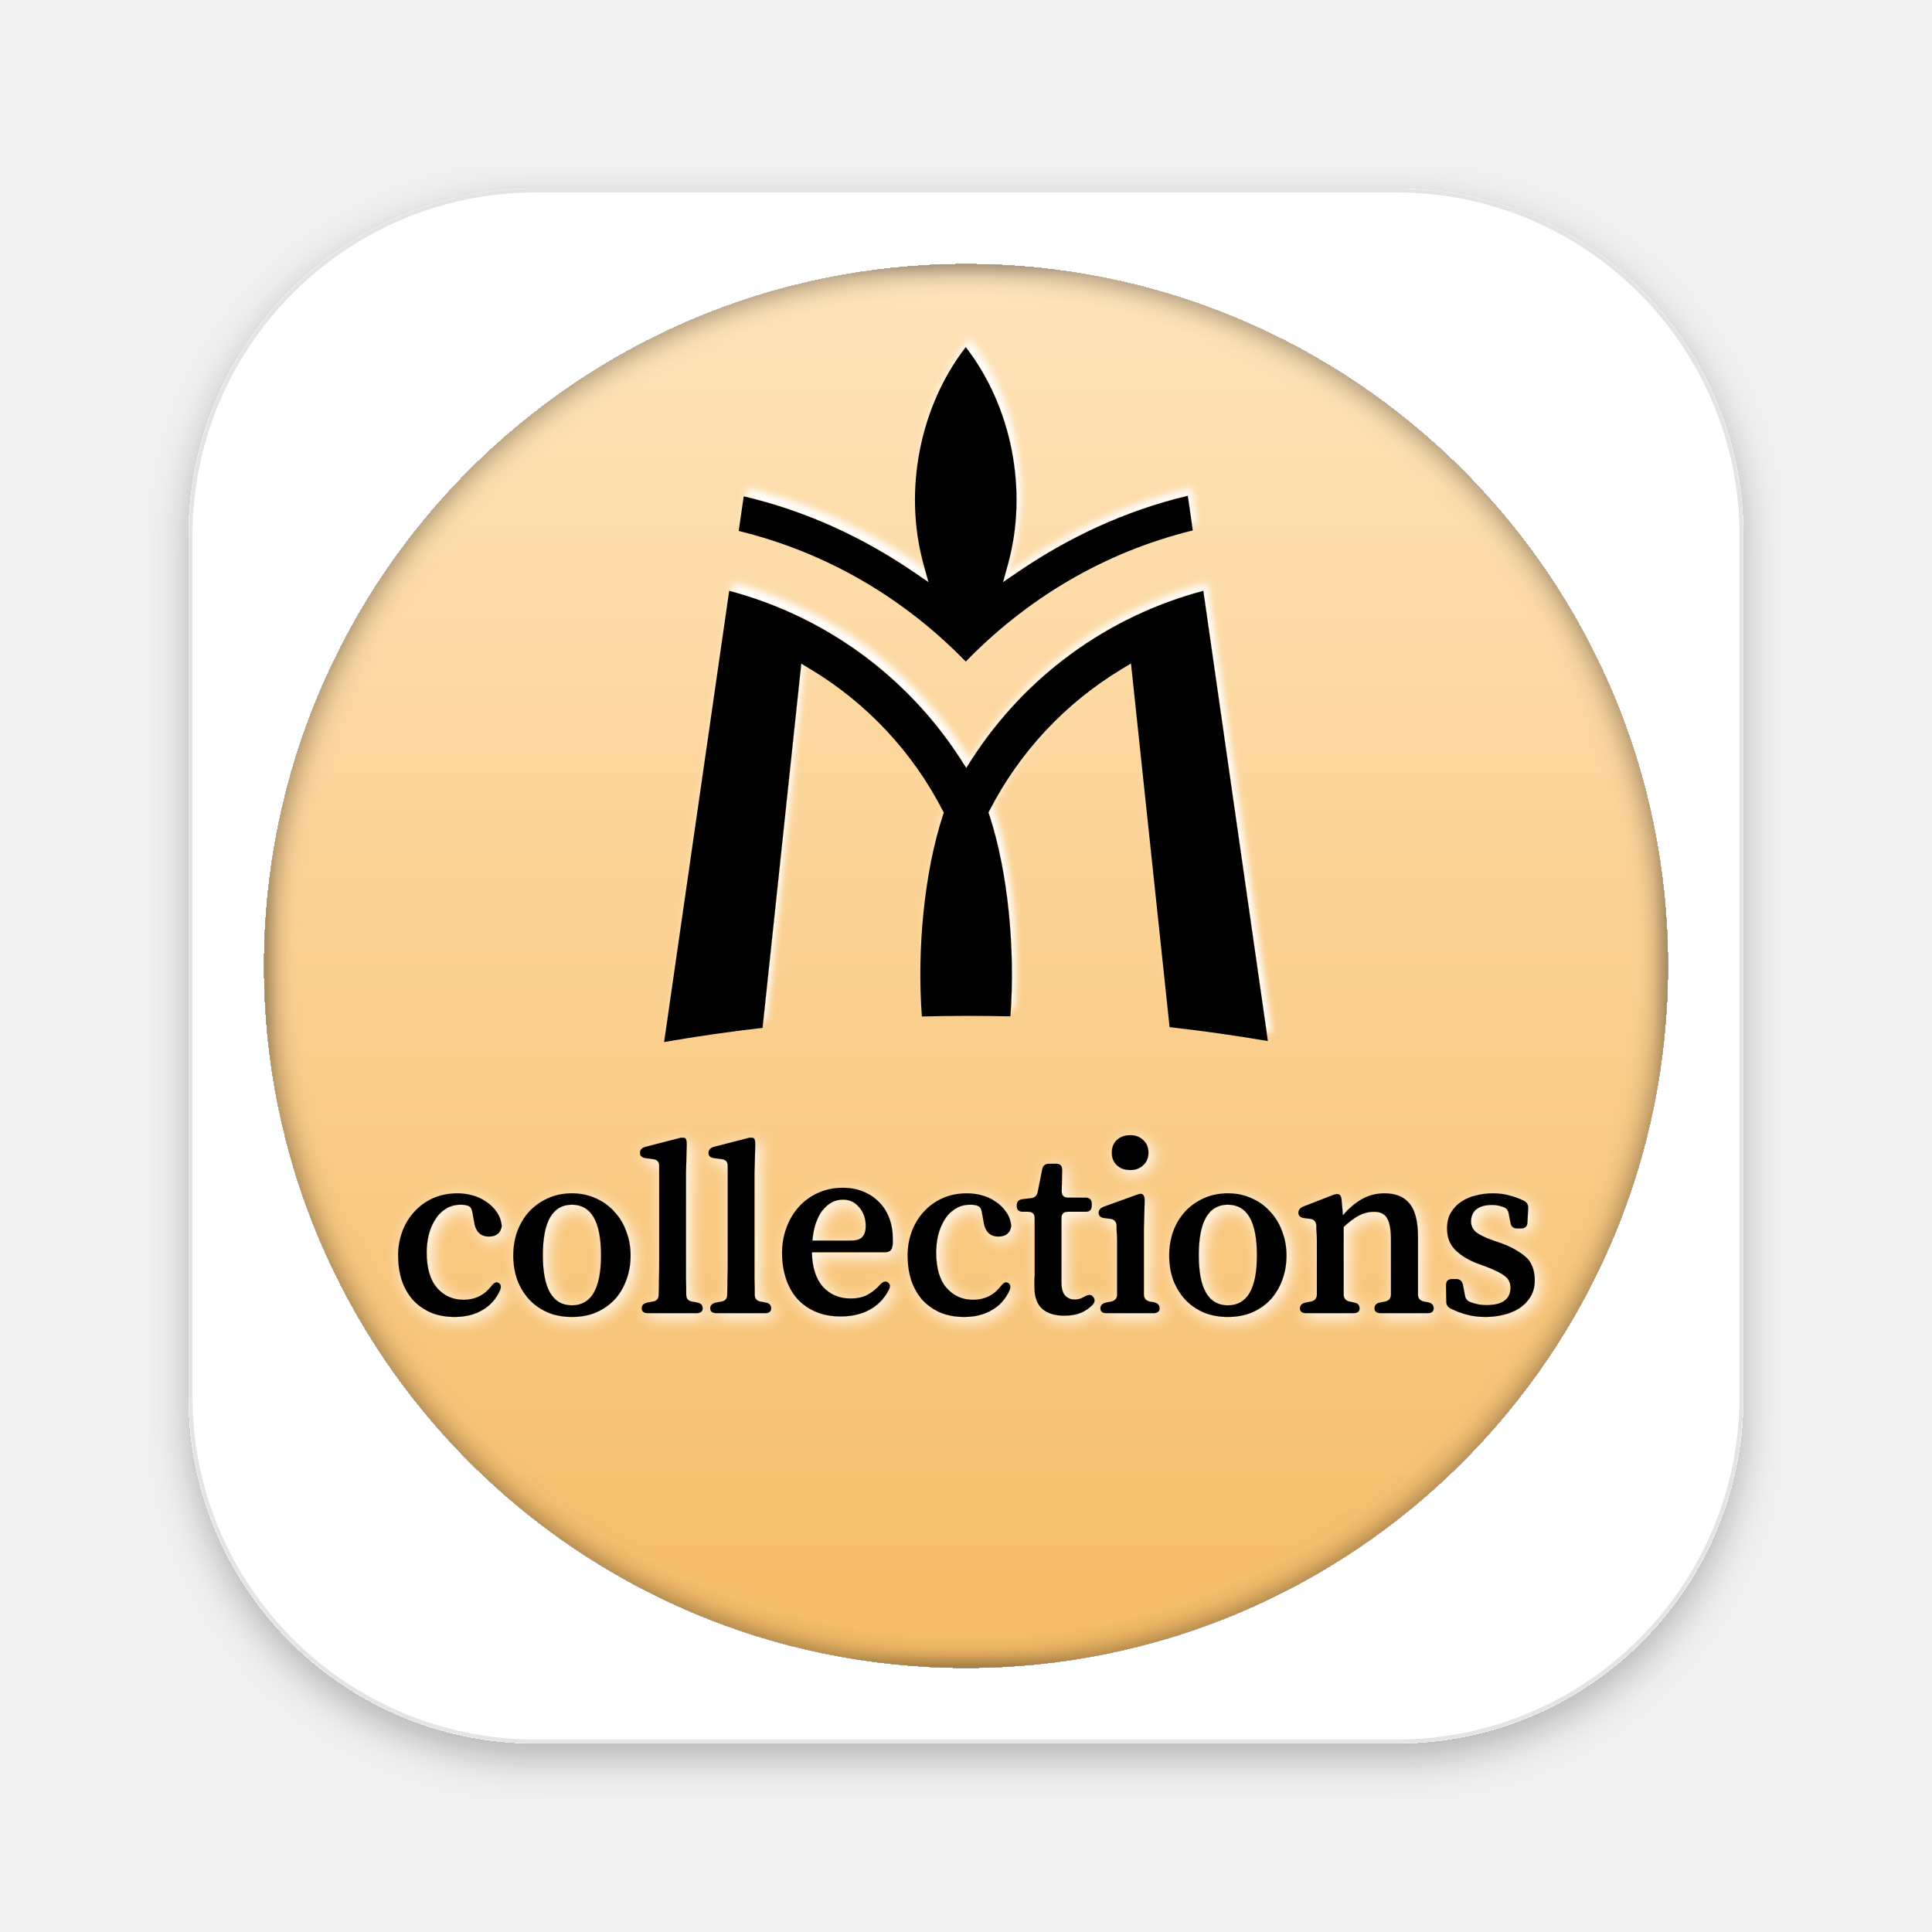
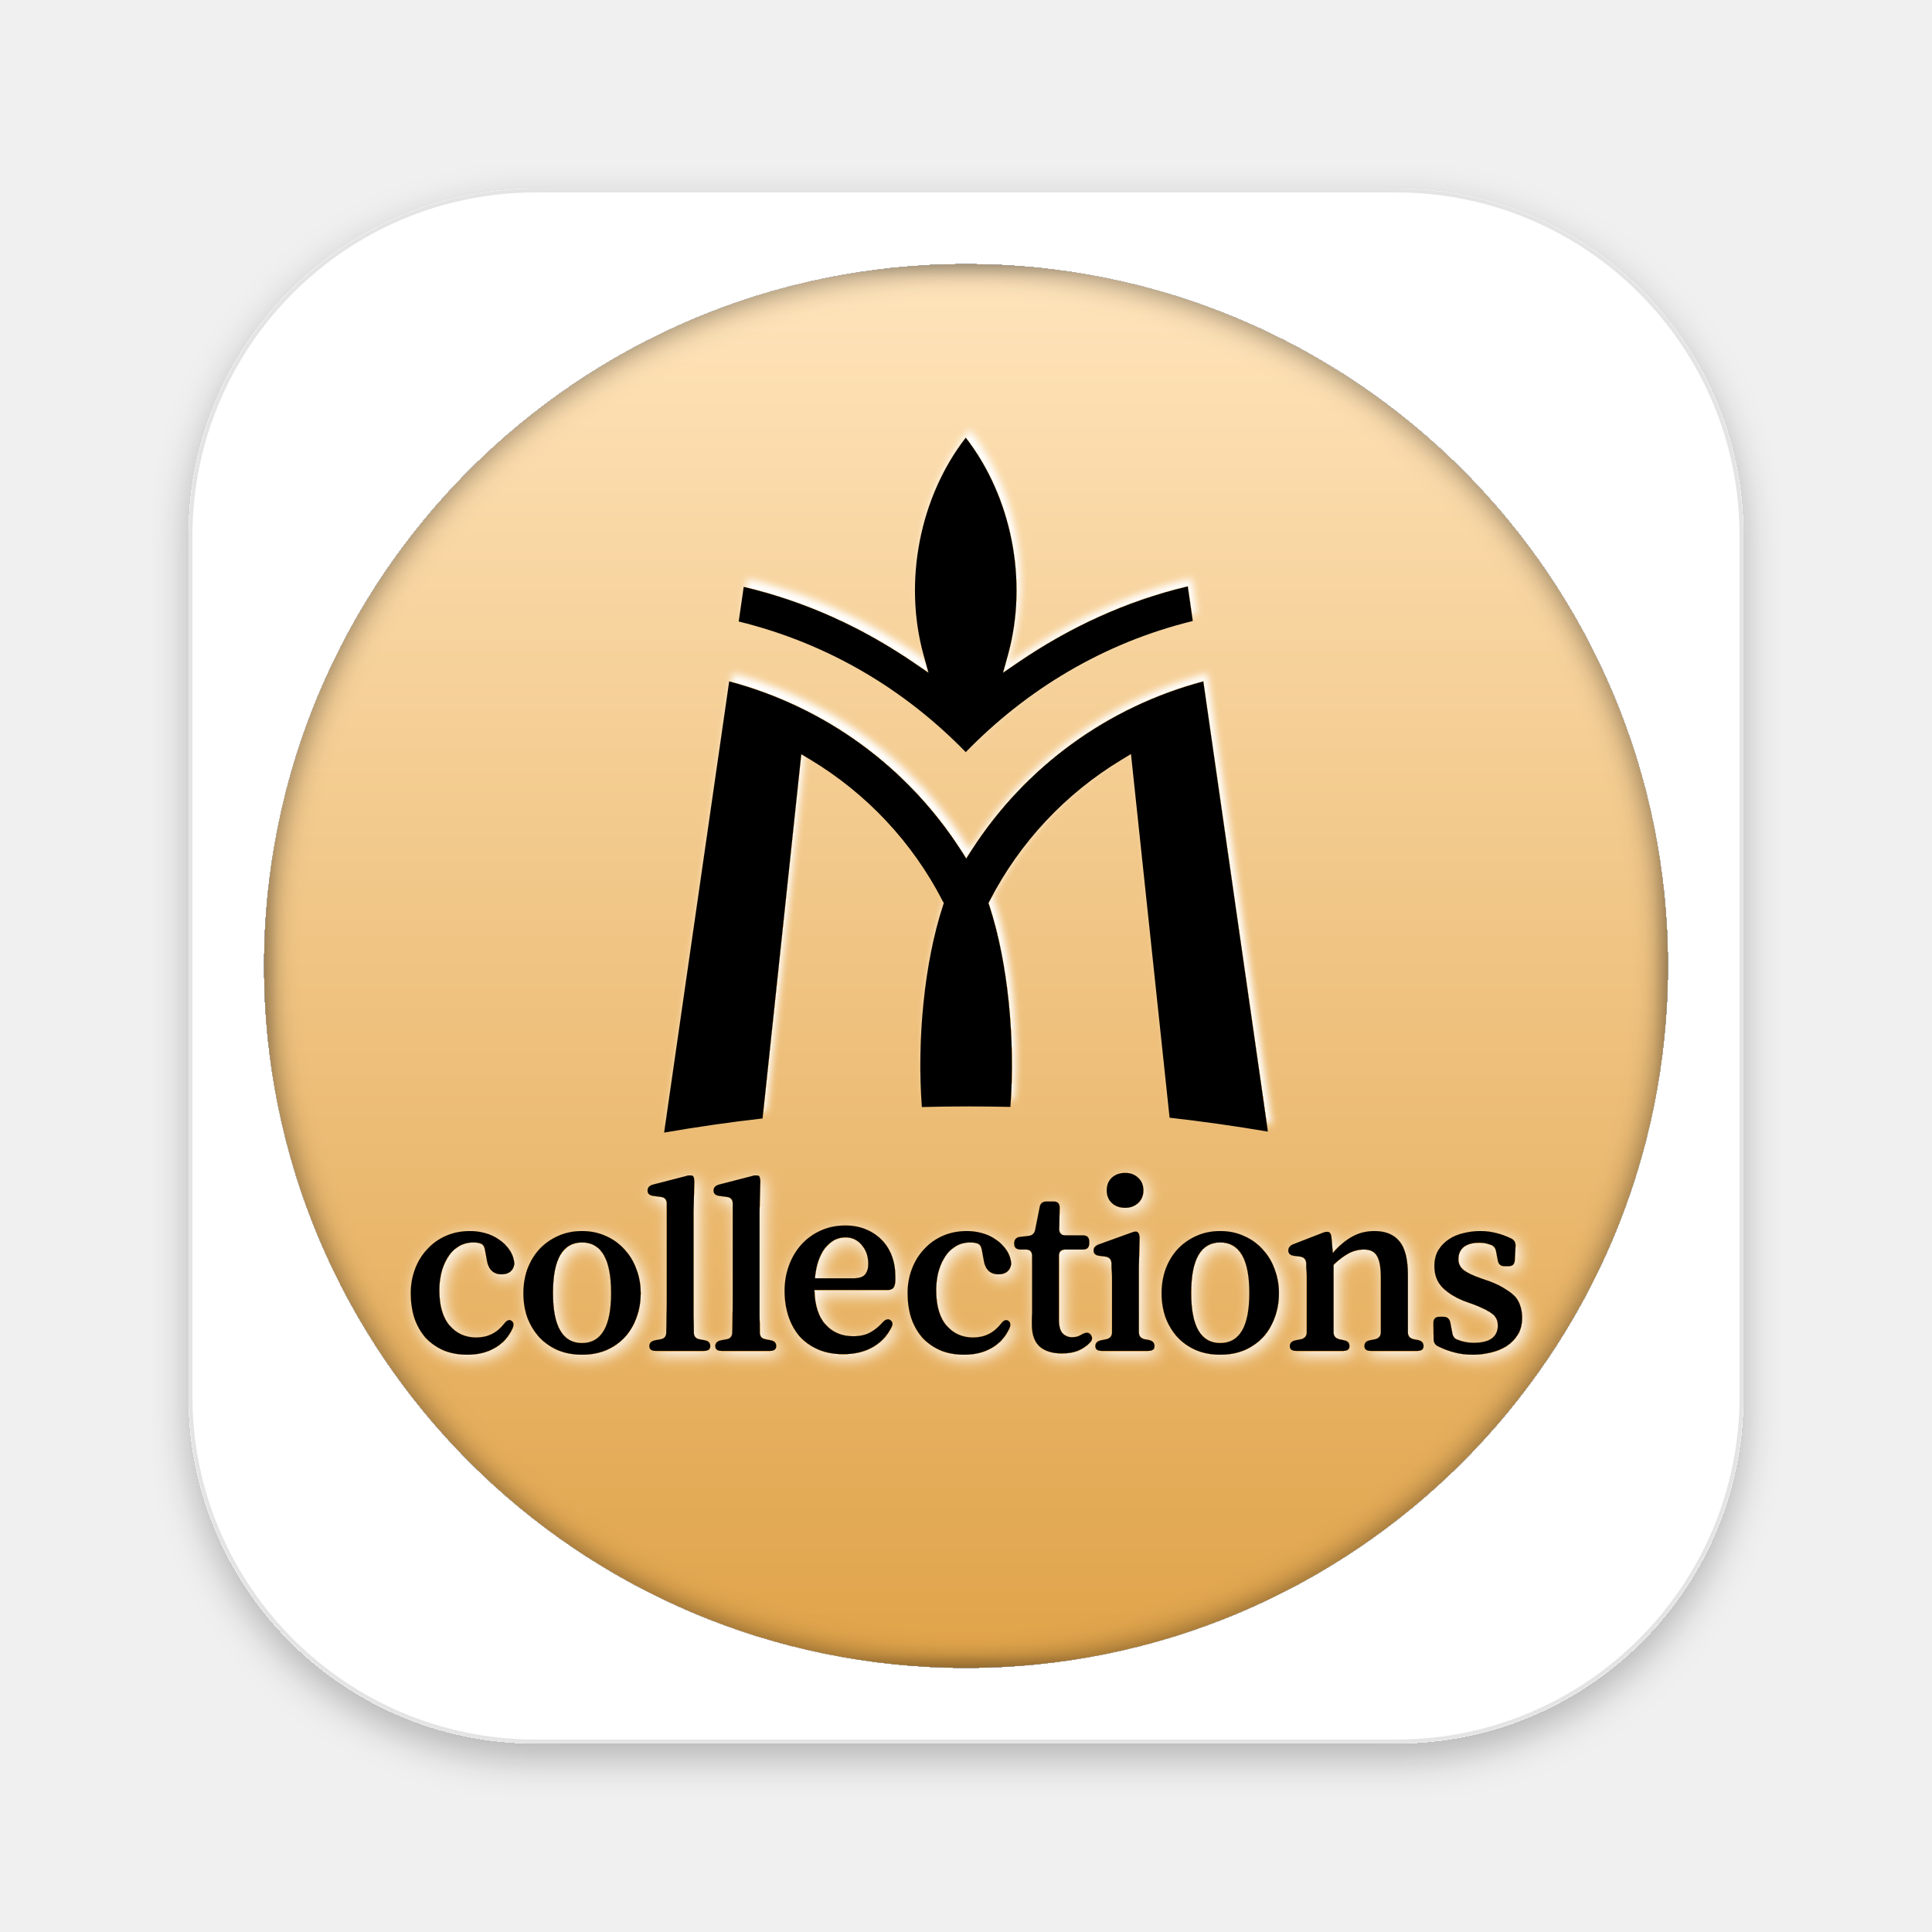
<svg xmlns="http://www.w3.org/2000/svg" width="512" height="512" viewBox="0 0 512 512" fill="none">
  <g filter="url(#filter0_d_28524_6)">
    <rect x="50" y="50" width="412" height="412" rx="92" fill="white" />
    <rect x="50.5" y="50.5" width="411" height="411" rx="91.5" stroke="#E4E4E4" />
  </g>
  <g filter="url(#filter1_i_28524_6)">
    <circle cx="256" cy="256" r="186" fill="url(#paint0_linear_28524_6)" />
  </g>
  <g filter="url(#filter2_d_28524_6)">
-     <path d="M130.224 340.831C130.715 340.161 131.184 339.826 131.631 339.826C131.765 339.826 131.921 339.871 132.1 339.96C132.77 340.362 132.904 341.032 132.502 341.97C131.475 344.248 129.911 345.99 127.812 347.196C125.757 348.402 123.323 349.005 120.509 349.005C118.097 349.005 115.953 348.603 114.077 347.799C112.201 346.95 110.615 345.811 109.32 344.382C108.069 342.908 107.109 341.188 106.439 339.223C105.814 337.213 105.501 335.047 105.501 332.724C105.501 330.446 105.881 328.302 106.64 326.292C107.399 324.282 108.471 322.54 109.856 321.066C111.241 319.547 112.893 318.364 114.814 317.515C116.735 316.666 118.879 316.242 121.246 316.242C122.586 316.242 123.904 316.421 125.199 316.778C126.539 317.135 127.745 317.694 128.817 318.453C129.934 319.168 130.872 320.083 131.631 321.2C132.39 322.272 132.837 323.523 132.971 324.952C132.658 326.783 131.519 327.699 129.554 327.699C127.276 327.699 125.958 326.314 125.601 323.545L125.132 320.999C124.953 320.195 124.574 319.704 123.993 319.525C123.457 319.346 122.854 319.257 122.184 319.257C120.531 319.257 119.124 319.659 117.963 320.463C116.802 321.222 115.864 322.227 115.149 323.478C114.434 324.684 113.898 326.046 113.541 327.565C113.228 329.039 113.072 330.468 113.072 331.853C113.072 336.052 113.988 339.201 115.819 341.3C117.65 343.399 119.995 344.449 122.854 344.449C125.891 344.449 128.348 343.243 130.224 340.831ZM151.565 316.242C153.887 316.242 156.009 316.689 157.93 317.582C159.85 318.431 161.481 319.614 162.821 321.133C164.205 322.607 165.255 324.349 165.97 326.359C166.729 328.324 167.109 330.446 167.109 332.724C167.109 335.047 166.729 337.213 165.97 339.223C165.255 341.188 164.228 342.908 162.888 344.382C161.548 345.811 159.917 346.95 157.997 347.799C156.076 348.603 153.932 349.005 151.565 349.005C149.197 349.005 147.053 348.603 145.133 347.799C143.212 346.95 141.582 345.811 140.242 344.382C138.902 342.908 137.852 341.188 137.093 339.223C136.378 337.213 136.021 335.047 136.021 332.724C136.021 330.446 136.378 328.302 137.093 326.292C137.852 324.282 138.902 322.54 140.242 321.066C141.626 319.592 143.257 318.431 145.133 317.582C147.053 316.689 149.197 316.242 151.565 316.242ZM151.565 319.257C146.428 319.257 143.86 323.724 143.86 332.657C143.86 341.501 146.428 345.923 151.565 345.923C156.701 345.923 159.27 341.501 159.27 332.657C159.27 323.724 156.701 319.257 151.565 319.257ZM181.857 343.109C181.857 344.136 182.349 344.739 183.331 344.918L184.738 345.186C185.721 345.365 186.212 345.878 186.212 346.727C186.212 347.576 185.654 348 184.537 348H171.74C170.624 348 170.065 347.576 170.065 346.727C170.065 345.923 170.579 345.409 171.606 345.186L173.08 344.918C174.063 344.739 174.554 344.136 174.554 343.109C174.599 341.68 174.621 340.25 174.621 338.821C174.666 337.392 174.688 335.962 174.688 334.533V308.939C174.688 307.912 174.175 307.331 173.147 307.197L171.137 306.929C170.11 306.795 169.596 306.326 169.596 305.522C169.596 304.718 170.088 304.182 171.07 303.914L179.914 301.636C180.138 301.547 180.316 301.502 180.45 301.502C180.629 301.502 180.808 301.502 180.986 301.502C181.299 301.502 181.5 301.547 181.589 301.636C181.857 301.815 181.991 302.351 181.991 303.244L181.79 311.016V334.533C181.79 335.962 181.79 337.392 181.79 338.821C181.835 340.25 181.857 341.68 181.857 343.109ZM200.015 343.109C200.015 344.136 200.507 344.739 201.489 344.918L202.896 345.186C203.879 345.365 204.37 345.878 204.37 346.727C204.37 347.576 203.812 348 202.695 348H189.898C188.782 348 188.223 347.576 188.223 346.727C188.223 345.923 188.737 345.409 189.764 345.186L191.238 344.918C192.221 344.739 192.712 344.136 192.712 343.109C192.757 341.68 192.779 340.25 192.779 338.821C192.824 337.392 192.846 335.962 192.846 334.533V308.939C192.846 307.912 192.333 307.331 191.305 307.197L189.295 306.929C188.268 306.795 187.754 306.326 187.754 305.522C187.754 304.718 188.246 304.182 189.228 303.914L198.072 301.636C198.296 301.547 198.474 301.502 198.608 301.502C198.787 301.502 198.966 301.502 199.144 301.502C199.457 301.502 199.658 301.547 199.747 301.636C200.015 301.815 200.149 302.351 200.149 303.244L199.948 311.016V334.533C199.948 335.962 199.948 337.392 199.948 338.821C199.993 340.25 200.015 341.68 200.015 343.109ZM236.465 330.379C236.286 331.362 235.661 331.853 234.589 331.853H215.159C215.248 335.918 216.231 338.977 218.107 341.032C219.983 343.087 222.417 344.114 225.41 344.114C227.152 344.114 228.626 343.801 229.832 343.176C231.082 342.506 232.221 341.59 233.249 340.429C233.74 339.893 234.209 339.625 234.656 339.625C234.879 339.625 235.08 339.692 235.259 339.826C235.929 340.273 236.018 340.943 235.527 341.836C234.365 344.114 232.69 345.856 230.502 347.062C228.313 348.268 225.745 348.871 222.797 348.871C220.295 348.871 218.062 348.447 216.097 347.598C214.176 346.749 212.546 345.588 211.206 344.114C209.91 342.595 208.928 340.809 208.258 338.754C207.588 336.699 207.253 334.466 207.253 332.054C207.253 329.731 207.632 327.52 208.392 325.421C209.151 323.322 210.223 321.49 211.608 319.927C213.037 318.319 214.734 317.068 216.7 316.175C218.71 315.237 220.921 314.768 223.333 314.768C225.343 314.768 227.152 315.103 228.76 315.773C230.412 316.443 231.819 317.381 232.981 318.587C234.142 319.748 235.035 321.155 235.661 322.808C236.286 324.461 236.599 326.292 236.599 328.302C236.599 328.659 236.599 329.017 236.599 329.374C236.599 329.687 236.554 330.022 236.465 330.379ZM215.293 328.771H225.343C226.951 328.771 228.023 328.436 228.559 327.766C229.139 327.096 229.43 326.158 229.43 324.952C229.43 322.942 228.849 321.267 227.688 319.927C226.571 318.587 225.164 317.917 223.467 317.917C222.082 317.917 220.876 318.274 219.849 318.989C218.866 319.659 218.04 320.53 217.37 321.602C216.744 322.674 216.253 323.858 215.896 325.153C215.583 326.404 215.382 327.61 215.293 328.771ZM265.245 340.831C265.736 340.161 266.205 339.826 266.652 339.826C266.786 339.826 266.942 339.871 267.121 339.96C267.791 340.362 267.925 341.032 267.523 341.97C266.495 344.248 264.932 345.99 262.833 347.196C260.778 348.402 258.344 349.005 255.53 349.005C253.118 349.005 250.974 348.603 249.098 347.799C247.222 346.95 245.636 345.811 244.341 344.382C243.09 342.908 242.13 341.188 241.46 339.223C240.834 337.213 240.522 335.047 240.522 332.724C240.522 330.446 240.901 328.302 241.661 326.292C242.42 324.282 243.492 322.54 244.877 321.066C246.261 319.547 247.914 318.364 249.835 317.515C251.755 316.666 253.899 316.242 256.267 316.242C257.607 316.242 258.924 316.421 260.22 316.778C261.56 317.135 262.766 317.694 263.838 318.453C264.954 319.168 265.892 320.083 266.652 321.2C267.411 322.272 267.858 323.523 267.992 324.952C267.679 326.783 266.54 327.699 264.575 327.699C262.297 327.699 260.979 326.314 260.622 323.545L260.153 320.999C259.974 320.195 259.594 319.704 259.014 319.525C258.478 319.346 257.875 319.257 257.205 319.257C255.552 319.257 254.145 319.659 252.984 320.463C251.822 321.222 250.884 322.227 250.17 323.478C249.455 324.684 248.919 326.046 248.562 327.565C248.249 329.039 248.093 330.468 248.093 331.853C248.093 336.052 249.008 339.201 250.84 341.3C252.671 343.399 255.016 344.449 257.875 344.449C260.912 344.449 263.369 343.243 265.245 340.831ZM287.456 343.578C287.948 343.31 288.372 343.176 288.729 343.176C289.087 343.176 289.399 343.332 289.667 343.645C290.248 344.36 290.203 345.074 289.533 345.789C288.685 346.682 287.635 347.397 286.384 347.933C285.178 348.424 283.727 348.67 282.029 348.67C279.573 348.67 277.63 348.067 276.2 346.861C274.816 345.61 274.123 343.667 274.123 341.032C274.123 340.451 274.123 339.938 274.123 339.491C274.123 339 274.146 338.531 274.19 338.084V322.808C274.19 321.691 273.632 321.133 272.515 321.133H271.108C269.992 321.133 269.433 320.597 269.433 319.525C269.433 318.498 269.947 317.917 270.974 317.783L273.319 317.515C274.257 317.381 274.816 316.845 274.994 315.907L276.2 309.877C276.379 308.894 276.982 308.403 278.009 308.403H279.885C280.957 308.403 281.493 308.961 281.493 310.078L281.359 315.706C281.359 316.823 281.918 317.381 283.034 317.381H287.657C288.774 317.381 289.332 317.939 289.332 319.056V319.458C289.332 320.575 288.774 321.133 287.657 321.133H282.967C281.851 321.133 281.292 321.691 281.292 322.808V339.759C281.292 341.412 281.605 342.595 282.23 343.31C282.9 344.025 283.749 344.382 284.776 344.382C285.134 344.382 285.536 344.337 285.982 344.248C286.474 344.114 286.965 343.891 287.456 343.578ZM303.144 343.176C303.189 344.114 303.703 344.695 304.685 344.918L305.824 345.119C306.807 345.342 307.298 345.878 307.298 346.727C307.298 347.576 306.74 348 305.623 348H293.295C292.179 348 291.62 347.576 291.62 346.727C291.62 345.923 292.134 345.409 293.161 345.186L294.501 344.918C295.484 344.695 295.998 344.114 296.042 343.176V331.317C296.042 330.424 296.042 329.62 296.042 328.905C296.042 328.19 296.02 327.52 295.975 326.895C295.931 326.538 295.908 326.18 295.908 325.823C295.908 325.466 295.908 325.108 295.908 324.751C295.819 323.724 295.283 323.143 294.3 323.009L292.692 322.808C291.665 322.674 291.151 322.205 291.151 321.401C291.151 320.686 291.598 320.15 292.491 319.793L301.201 316.644C301.425 316.555 301.626 316.488 301.804 316.443C301.983 316.398 302.162 316.376 302.34 316.376C302.564 316.376 302.742 316.443 302.876 316.577C303.189 316.845 303.345 317.381 303.345 318.185L303.144 325.823V343.176ZM299.526 310.078C298.097 310.078 296.913 309.654 295.975 308.805C295.082 307.956 294.635 306.84 294.635 305.455C294.635 304.07 295.082 302.954 295.975 302.105C296.913 301.256 298.097 300.832 299.526 300.832C300.911 300.832 302.05 301.256 302.943 302.105C303.881 302.954 304.35 304.07 304.35 305.455C304.35 306.84 303.881 307.956 302.943 308.805C302.05 309.654 300.911 310.078 299.526 310.078ZM325.388 316.242C327.71 316.242 329.832 316.689 331.753 317.582C333.673 318.431 335.304 319.614 336.644 321.133C338.028 322.607 339.078 324.349 339.793 326.359C340.552 328.324 340.932 330.446 340.932 332.724C340.932 335.047 340.552 337.213 339.793 339.223C339.078 341.188 338.051 342.908 336.711 344.382C335.371 345.811 333.74 346.95 331.82 347.799C329.899 348.603 327.755 349.005 325.388 349.005C323.02 349.005 320.876 348.603 318.956 347.799C317.035 346.95 315.405 345.811 314.065 344.382C312.725 342.908 311.675 341.188 310.916 339.223C310.201 337.213 309.844 335.047 309.844 332.724C309.844 330.446 310.201 328.302 310.916 326.292C311.675 324.282 312.725 322.54 314.065 321.066C315.449 319.592 317.08 318.431 318.956 317.582C320.876 316.689 323.02 316.242 325.388 316.242ZM325.388 319.257C320.251 319.257 317.683 323.724 317.683 332.657C317.683 341.501 320.251 345.923 325.388 345.923C330.524 345.923 333.093 341.501 333.093 332.657C333.093 323.724 330.524 319.257 325.388 319.257ZM375.781 343.176C375.825 344.114 376.339 344.695 377.322 344.918L378.461 345.119C379.443 345.342 379.935 345.878 379.935 346.727C379.935 347.576 379.376 348 378.26 348H365.932C364.815 348 364.257 347.576 364.257 346.727C364.257 345.878 364.748 345.365 365.731 345.186L367.071 344.918C368.053 344.695 368.567 344.114 368.612 343.176V328.57C368.612 325.89 368.277 323.992 367.607 322.875C366.981 321.714 365.82 321.133 364.123 321.133C362.738 321.133 361.398 321.468 360.103 322.138C358.852 322.808 357.512 323.813 356.083 325.153V343.176C356.127 344.114 356.641 344.695 357.624 344.918L358.83 345.186C359.812 345.365 360.304 345.878 360.304 346.727C360.304 347.576 359.745 348 358.629 348H346.167C345.05 348 344.492 347.576 344.492 346.727C344.492 345.923 345.005 345.409 346.033 345.186L347.44 344.918C348.422 344.695 348.936 344.114 348.981 343.176V331.049C348.981 330.156 348.981 329.352 348.981 328.637C348.981 327.922 348.958 327.297 348.914 326.761C348.869 326.404 348.847 326.069 348.847 325.756C348.847 325.443 348.847 325.108 348.847 324.751C348.757 323.724 348.221 323.143 347.239 323.009L345.631 322.808C344.603 322.674 344.09 322.205 344.09 321.401C344.09 320.642 344.536 320.083 345.43 319.726L353.202 316.711C353.604 316.532 354.006 316.443 354.408 316.443C354.676 316.443 354.854 316.488 354.944 316.577C355.301 316.8 355.502 317.314 355.547 318.118L355.882 322.071C357.579 320.106 359.299 318.654 361.041 317.716C362.783 316.733 364.748 316.242 366.937 316.242C369.885 316.242 372.096 317.158 373.57 318.989C375.044 320.776 375.781 323.724 375.781 327.833V343.176ZM396.004 328.838L398.148 329.575C399.801 330.2 401.163 330.87 402.235 331.585C403.352 332.255 404.267 332.97 404.982 333.729C405.607 334.533 406.054 335.404 406.322 336.342C406.59 337.235 406.724 338.196 406.724 339.223C406.724 341.01 406.322 342.528 405.518 343.779C404.759 344.985 403.754 345.99 402.503 346.794C401.252 347.553 399.845 348.112 398.282 348.469C396.763 348.826 395.245 349.005 393.726 349.005C391.85 349.005 390.197 348.804 388.768 348.402C387.339 348.045 385.909 347.509 384.48 346.794C383.676 346.437 383.274 345.789 383.274 344.851L383.207 340.63C383.207 339.513 383.743 338.955 384.815 338.955H385.887C386.87 338.955 387.473 339.469 387.696 340.496L388.232 343.31C388.366 344.203 388.835 344.784 389.639 345.052C390.979 345.588 392.364 345.856 393.793 345.856C396.071 345.856 397.724 345.454 398.751 344.65C399.778 343.846 400.292 342.729 400.292 341.3C400.292 340.005 399.845 339 398.952 338.285C398.059 337.526 396.473 336.699 394.195 335.806L391.247 334.734C388.746 333.707 386.825 332.478 385.485 331.049C384.145 329.62 383.475 327.788 383.475 325.555C383.475 323.858 383.832 322.428 384.547 321.267C385.262 320.106 386.2 319.145 387.361 318.386C388.522 317.627 389.818 317.091 391.247 316.778C392.676 316.421 394.128 316.242 395.602 316.242C397.165 316.242 398.595 316.421 399.89 316.778C401.185 317.091 402.481 317.56 403.776 318.185C404.625 318.587 405.027 319.257 404.982 320.195L404.781 323.947C404.736 325.019 404.178 325.555 403.106 325.555H402.101C401.074 325.555 400.471 325.064 400.292 324.081L399.823 321.602C399.644 320.664 399.153 320.083 398.349 319.86C397.411 319.503 396.428 319.324 395.401 319.324C393.614 319.324 392.23 319.704 391.247 320.463C390.309 321.222 389.84 322.317 389.84 323.746C389.84 324.818 390.264 325.734 391.113 326.493C391.56 326.85 392.185 327.23 392.989 327.632C393.838 328.034 394.843 328.436 396.004 328.838Z" fill="black" />
+     <path d="M133.574 350.831C134.065 350.161 134.534 349.826 134.981 349.826C135.115 349.826 135.271 349.871 135.45 349.96C136.12 350.362 136.254 351.032 135.852 351.97C134.825 354.248 133.261 355.99 131.162 357.196C129.107 358.402 126.673 359.005 123.859 359.005C121.447 359.005 119.303 358.603 117.427 357.799C115.551 356.95 113.965 355.811 112.67 354.382C111.419 352.908 110.459 351.188 109.789 349.223C109.164 347.213 108.851 345.047 108.851 342.724C108.851 340.446 109.231 338.302 109.99 336.292C110.749 334.282 111.821 332.54 113.206 331.066C114.591 329.547 116.243 328.364 118.164 327.515C120.085 326.666 122.229 326.242 124.596 326.242C125.936 326.242 127.254 326.421 128.549 326.778C129.889 327.135 131.095 327.694 132.167 328.453C133.284 329.168 134.222 330.083 134.981 331.2C135.74 332.272 136.187 333.523 136.321 334.952C136.008 336.783 134.869 337.699 132.904 337.699C130.626 337.699 129.308 336.314 128.951 333.545L128.482 330.999C128.303 330.195 127.924 329.704 127.343 329.525C126.807 329.346 126.204 329.257 125.534 329.257C123.881 329.257 122.474 329.659 121.313 330.463C120.152 331.222 119.214 332.227 118.499 333.478C117.784 334.684 117.248 336.046 116.891 337.565C116.578 339.039 116.422 340.468 116.422 341.853C116.422 346.052 117.338 349.201 119.169 351.3C121 353.399 123.345 354.449 126.204 354.449C129.241 354.449 131.698 353.243 133.574 350.831ZM154.245 326.242C156.567 326.242 158.689 326.689 160.61 327.582C162.53 328.431 164.161 329.614 165.501 331.133C166.885 332.607 167.935 334.349 168.65 336.359C169.409 338.324 169.789 340.446 169.789 342.724C169.789 345.047 169.409 347.213 168.65 349.223C167.935 351.188 166.908 352.908 165.568 354.382C164.228 355.811 162.597 356.95 160.677 357.799C158.756 358.603 156.612 359.005 154.245 359.005C151.877 359.005 149.733 358.603 147.813 357.799C145.892 356.95 144.262 355.811 142.922 354.382C141.582 352.908 140.532 351.188 139.773 349.223C139.058 347.213 138.701 345.047 138.701 342.724C138.701 340.446 139.058 338.302 139.773 336.292C140.532 334.282 141.582 332.54 142.922 331.066C144.306 329.592 145.937 328.431 147.813 327.582C149.733 326.689 151.877 326.242 154.245 326.242ZM154.245 329.257C149.108 329.257 146.54 333.724 146.54 342.657C146.54 351.501 149.108 355.923 154.245 355.923C159.381 355.923 161.95 351.501 161.95 342.657C161.95 333.724 159.381 329.257 154.245 329.257ZM183.867 353.109C183.867 354.136 184.359 354.739 185.341 354.918L186.748 355.186C187.731 355.365 188.222 355.878 188.222 356.727C188.222 357.576 187.664 358 186.547 358H173.75C172.634 358 172.075 357.576 172.075 356.727C172.075 355.923 172.589 355.409 173.616 355.186L175.09 354.918C176.073 354.739 176.564 354.136 176.564 353.109C176.609 351.68 176.631 350.25 176.631 348.821C176.676 347.392 176.698 345.962 176.698 344.533V318.939C176.698 317.912 176.185 317.331 175.157 317.197L173.147 316.929C172.12 316.795 171.606 316.326 171.606 315.522C171.606 314.718 172.098 314.182 173.08 313.914L181.924 311.636C182.148 311.547 182.326 311.502 182.46 311.502C182.639 311.502 182.818 311.502 182.996 311.502C183.309 311.502 183.51 311.547 183.599 311.636C183.867 311.815 184.001 312.351 184.001 313.244L183.8 321.016V344.533C183.8 345.962 183.8 347.392 183.8 348.821C183.845 350.25 183.867 351.68 183.867 353.109ZM201.355 353.109C201.355 354.136 201.847 354.739 202.829 354.918L204.236 355.186C205.219 355.365 205.71 355.878 205.71 356.727C205.71 357.576 205.152 358 204.035 358H191.238C190.122 358 189.563 357.576 189.563 356.727C189.563 355.923 190.077 355.409 191.104 355.186L192.578 354.918C193.561 354.739 194.052 354.136 194.052 353.109C194.097 351.68 194.119 350.25 194.119 348.821C194.164 347.392 194.186 345.962 194.186 344.533V318.939C194.186 317.912 193.673 317.331 192.645 317.197L190.635 316.929C189.608 316.795 189.094 316.326 189.094 315.522C189.094 314.718 189.586 314.182 190.568 313.914L199.412 311.636C199.636 311.547 199.814 311.502 199.948 311.502C200.127 311.502 200.306 311.502 200.484 311.502C200.797 311.502 200.998 311.547 201.087 311.636C201.355 311.815 201.489 312.351 201.489 313.244L201.288 321.016V344.533C201.288 345.962 201.288 347.392 201.288 348.821C201.333 350.25 201.355 351.68 201.355 353.109ZM237.135 340.379C236.956 341.362 236.331 341.853 235.259 341.853H215.829C215.918 345.918 216.901 348.977 218.777 351.032C220.653 353.087 223.087 354.114 226.08 354.114C227.822 354.114 229.296 353.801 230.502 353.176C231.752 352.506 232.891 351.59 233.919 350.429C234.41 349.893 234.879 349.625 235.326 349.625C235.549 349.625 235.75 349.692 235.929 349.826C236.599 350.273 236.688 350.943 236.197 351.836C235.035 354.114 233.36 355.856 231.172 357.062C228.983 358.268 226.415 358.871 223.467 358.871C220.965 358.871 218.732 358.447 216.767 357.598C214.846 356.749 213.216 355.588 211.876 354.114C210.58 352.595 209.598 350.809 208.928 348.754C208.258 346.699 207.923 344.466 207.923 342.054C207.923 339.731 208.302 337.52 209.062 335.421C209.821 333.322 210.893 331.49 212.278 329.927C213.707 328.319 215.404 327.068 217.37 326.175C219.38 325.237 221.591 324.768 224.003 324.768C226.013 324.768 227.822 325.103 229.43 325.773C231.082 326.443 232.489 327.381 233.651 328.587C234.812 329.748 235.705 331.155 236.331 332.808C236.956 334.461 237.269 336.292 237.269 338.302C237.269 338.659 237.269 339.017 237.269 339.374C237.269 339.687 237.224 340.022 237.135 340.379ZM215.963 338.771H226.013C227.621 338.771 228.693 338.436 229.229 337.766C229.809 337.096 230.1 336.158 230.1 334.952C230.1 332.942 229.519 331.267 228.358 329.927C227.241 328.587 225.834 327.917 224.137 327.917C222.752 327.917 221.546 328.274 220.519 328.989C219.536 329.659 218.71 330.53 218.04 331.602C217.414 332.674 216.923 333.858 216.566 335.153C216.253 336.404 216.052 337.61 215.963 338.771ZM265.245 350.831C265.736 350.161 266.205 349.826 266.652 349.826C266.786 349.826 266.942 349.871 267.121 349.96C267.791 350.362 267.925 351.032 267.523 351.97C266.495 354.248 264.932 355.99 262.833 357.196C260.778 358.402 258.344 359.005 255.53 359.005C253.118 359.005 250.974 358.603 249.098 357.799C247.222 356.95 245.636 355.811 244.341 354.382C243.09 352.908 242.13 351.188 241.46 349.223C240.834 347.213 240.522 345.047 240.522 342.724C240.522 340.446 240.901 338.302 241.661 336.292C242.42 334.282 243.492 332.54 244.877 331.066C246.261 329.547 247.914 328.364 249.835 327.515C251.755 326.666 253.899 326.242 256.267 326.242C257.607 326.242 258.924 326.421 260.22 326.778C261.56 327.135 262.766 327.694 263.838 328.453C264.954 329.168 265.892 330.083 266.652 331.2C267.411 332.272 267.858 333.523 267.992 334.952C267.679 336.783 266.54 337.699 264.575 337.699C262.297 337.699 260.979 336.314 260.622 333.545L260.153 330.999C259.974 330.195 259.594 329.704 259.014 329.525C258.478 329.346 257.875 329.257 257.205 329.257C255.552 329.257 254.145 329.659 252.984 330.463C251.822 331.222 250.884 332.227 250.17 333.478C249.455 334.684 248.919 336.046 248.562 337.565C248.249 339.039 248.093 340.468 248.093 341.853C248.093 346.052 249.008 349.201 250.84 351.3C252.671 353.399 255.016 354.449 257.875 354.449C260.912 354.449 263.369 353.243 265.245 350.831ZM286.786 353.578C287.278 353.31 287.702 353.176 288.059 353.176C288.417 353.176 288.729 353.332 288.997 353.645C289.578 354.36 289.533 355.074 288.863 355.789C288.015 356.682 286.965 357.397 285.714 357.933C284.508 358.424 283.057 358.67 281.359 358.67C278.903 358.67 276.96 358.067 275.53 356.861C274.146 355.61 273.453 353.667 273.453 351.032C273.453 350.451 273.453 349.938 273.453 349.491C273.453 349 273.476 348.531 273.52 348.084V332.808C273.52 331.691 272.962 331.133 271.845 331.133H270.438C269.322 331.133 268.763 330.597 268.763 329.525C268.763 328.498 269.277 327.917 270.304 327.783L272.649 327.515C273.587 327.381 274.146 326.845 274.324 325.907L275.53 319.877C275.709 318.894 276.312 318.403 277.339 318.403H279.215C280.287 318.403 280.823 318.961 280.823 320.078L280.689 325.706C280.689 326.823 281.248 327.381 282.364 327.381H286.987C288.104 327.381 288.662 327.939 288.662 329.056V329.458C288.662 330.575 288.104 331.133 286.987 331.133H282.297C281.181 331.133 280.622 331.691 280.622 332.808V349.759C280.622 351.412 280.935 352.595 281.56 353.31C282.23 354.025 283.079 354.382 284.106 354.382C284.464 354.382 284.866 354.337 285.312 354.248C285.804 354.114 286.295 353.891 286.786 353.578ZM301.804 353.176C301.849 354.114 302.363 354.695 303.345 354.918L304.484 355.119C305.467 355.342 305.958 355.878 305.958 356.727C305.958 357.576 305.4 358 304.283 358H291.955C290.839 358 290.28 357.576 290.28 356.727C290.28 355.923 290.794 355.409 291.821 355.186L293.161 354.918C294.144 354.695 294.658 354.114 294.702 353.176V341.317C294.702 340.424 294.702 339.62 294.702 338.905C294.702 338.19 294.68 337.52 294.635 336.895C294.591 336.538 294.568 336.18 294.568 335.823C294.568 335.466 294.568 335.108 294.568 334.751C294.479 333.724 293.943 333.143 292.96 333.009L291.352 332.808C290.325 332.674 289.811 332.205 289.811 331.401C289.811 330.686 290.258 330.15 291.151 329.793L299.861 326.644C300.085 326.555 300.286 326.488 300.464 326.443C300.643 326.398 300.822 326.376 301 326.376C301.224 326.376 301.402 326.443 301.536 326.577C301.849 326.845 302.005 327.381 302.005 328.185L301.804 335.823V353.176ZM298.186 320.078C296.757 320.078 295.573 319.654 294.635 318.805C293.742 317.956 293.295 316.84 293.295 315.455C293.295 314.07 293.742 312.954 294.635 312.105C295.573 311.256 296.757 310.832 298.186 310.832C299.571 310.832 300.71 311.256 301.603 312.105C302.541 312.954 303.01 314.07 303.01 315.455C303.01 316.84 302.541 317.956 301.603 318.805C300.71 319.654 299.571 320.078 298.186 320.078ZM323.378 326.242C325.7 326.242 327.822 326.689 329.743 327.582C331.663 328.431 333.294 329.614 334.634 331.133C336.018 332.607 337.068 334.349 337.783 336.359C338.542 338.324 338.922 340.446 338.922 342.724C338.922 345.047 338.542 347.213 337.783 349.223C337.068 351.188 336.041 352.908 334.701 354.382C333.361 355.811 331.73 356.95 329.81 357.799C327.889 358.603 325.745 359.005 323.378 359.005C321.01 359.005 318.866 358.603 316.946 357.799C315.025 356.95 313.395 355.811 312.055 354.382C310.715 352.908 309.665 351.188 308.906 349.223C308.191 347.213 307.834 345.047 307.834 342.724C307.834 340.446 308.191 338.302 308.906 336.292C309.665 334.282 310.715 332.54 312.055 331.066C313.439 329.592 315.07 328.431 316.946 327.582C318.866 326.689 321.01 326.242 323.378 326.242ZM323.378 329.257C318.241 329.257 315.673 333.724 315.673 342.657C315.673 351.501 318.241 355.923 323.378 355.923C328.514 355.923 331.083 351.501 331.083 342.657C331.083 333.724 328.514 329.257 323.378 329.257ZM373.101 353.176C373.145 354.114 373.659 354.695 374.642 354.918L375.781 355.119C376.763 355.342 377.255 355.878 377.255 356.727C377.255 357.576 376.696 358 375.58 358H363.252C362.135 358 361.577 357.576 361.577 356.727C361.577 355.878 362.068 355.365 363.051 355.186L364.391 354.918C365.373 354.695 365.887 354.114 365.932 353.176V338.57C365.932 335.89 365.597 333.992 364.927 332.875C364.301 331.714 363.14 331.133 361.443 331.133C360.058 331.133 358.718 331.468 357.423 332.138C356.172 332.808 354.832 333.813 353.403 335.153V353.176C353.447 354.114 353.961 354.695 354.944 354.918L356.15 355.186C357.132 355.365 357.624 355.878 357.624 356.727C357.624 357.576 357.065 358 355.949 358H343.487C342.37 358 341.812 357.576 341.812 356.727C341.812 355.923 342.325 355.409 343.353 355.186L344.76 354.918C345.742 354.695 346.256 354.114 346.301 353.176V341.049C346.301 340.156 346.301 339.352 346.301 338.637C346.301 337.922 346.278 337.297 346.234 336.761C346.189 336.404 346.167 336.069 346.167 335.756C346.167 335.443 346.167 335.108 346.167 334.751C346.077 333.724 345.541 333.143 344.559 333.009L342.951 332.808C341.923 332.674 341.41 332.205 341.41 331.401C341.41 330.642 341.856 330.083 342.75 329.726L350.522 326.711C350.924 326.532 351.326 326.443 351.728 326.443C351.996 326.443 352.174 326.488 352.264 326.577C352.621 326.8 352.822 327.314 352.867 328.118L353.202 332.071C354.899 330.106 356.619 328.654 358.361 327.716C360.103 326.733 362.068 326.242 364.257 326.242C367.205 326.242 369.416 327.158 370.89 328.989C372.364 330.776 373.101 333.724 373.101 337.833V353.176ZM392.654 338.838L394.798 339.575C396.451 340.2 397.813 340.87 398.885 341.585C400.002 342.255 400.917 342.97 401.632 343.729C402.257 344.533 402.704 345.404 402.972 346.342C403.24 347.235 403.374 348.196 403.374 349.223C403.374 351.01 402.972 352.528 402.168 353.779C401.409 354.985 400.404 355.99 399.153 356.794C397.902 357.553 396.495 358.112 394.932 358.469C393.413 358.826 391.895 359.005 390.376 359.005C388.5 359.005 386.847 358.804 385.418 358.402C383.989 358.045 382.559 357.509 381.13 356.794C380.326 356.437 379.924 355.789 379.924 354.851L379.857 350.63C379.857 349.513 380.393 348.955 381.465 348.955H382.537C383.52 348.955 384.123 349.469 384.346 350.496L384.882 353.31C385.016 354.203 385.485 354.784 386.289 355.052C387.629 355.588 389.014 355.856 390.443 355.856C392.721 355.856 394.374 355.454 395.401 354.65C396.428 353.846 396.942 352.729 396.942 351.3C396.942 350.005 396.495 349 395.602 348.285C394.709 347.526 393.123 346.699 390.845 345.806L387.897 344.734C385.396 343.707 383.475 342.478 382.135 341.049C380.795 339.62 380.125 337.788 380.125 335.555C380.125 333.858 380.482 332.428 381.197 331.267C381.912 330.106 382.85 329.145 384.011 328.386C385.172 327.627 386.468 327.091 387.897 326.778C389.326 326.421 390.778 326.242 392.252 326.242C393.815 326.242 395.245 326.421 396.54 326.778C397.835 327.091 399.131 327.56 400.426 328.185C401.275 328.587 401.677 329.257 401.632 330.195L401.431 333.947C401.386 335.019 400.828 335.555 399.756 335.555H398.751C397.724 335.555 397.121 335.064 396.942 334.081L396.473 331.602C396.294 330.664 395.803 330.083 394.999 329.86C394.061 329.503 393.078 329.324 392.051 329.324C390.264 329.324 388.88 329.704 387.897 330.463C386.959 331.222 386.49 332.317 386.49 333.746C386.49 334.818 386.914 335.734 387.763 336.493C388.21 336.85 388.835 337.23 389.639 337.632C390.488 338.034 391.493 338.436 392.654 338.838Z" fill="black" />
  </g>
  <g filter="url(#filter3_d_28524_6)">
-     <path d="M256 175.389C239.82 158.744 219.488 146.518 195.767 140.704L197.096 131.535C213.84 135.488 228.757 142.498 241.98 151.502L246.066 154.292L244.737 149.508C239.355 130.007 243.774 107.681 255.933 92C268.093 107.681 272.512 129.973 267.129 149.508L265.801 154.292L269.887 151.502C283.11 142.498 298.026 135.389 314.771 131.402L316.1 140.571C292.379 146.385 272.046 158.744 255.867 175.389" fill="black" />
-     <path d="M202.08 272.399L212.346 175.854L214.804 177.349C229.688 186.319 241.781 199.209 249.754 214.658L250.12 215.322L249.887 216.053C244.937 231.136 242.977 251.668 244.306 269.375C248.458 269.276 252.578 269.209 256.764 269.209C260.452 269.209 264.106 269.276 267.761 269.342C269.09 251.601 267.13 231.103 262.179 216.02L261.947 215.289L262.312 214.625C270.286 199.176 282.379 186.286 297.262 177.316L299.721 175.821L309.953 272.199C318.724 273.196 327.395 274.425 336 275.887L318.89 156.585C293.575 163.329 271.847 179.11 257.595 201.136L256.066 203.528L254.538 201.136C240.252 179.076 218.558 163.329 193.243 156.585L176 276.153C184.605 274.658 193.309 273.395 202.08 272.399Z" fill="black" />
+     <path d="M256 199.389C239.82 182.744 219.488 170.518 195.767 164.704L197.096 155.535C213.84 159.488 228.757 166.498 241.98 175.502L246.066 178.292L244.737 173.508C239.355 154.007 243.774 131.681 255.933 116C268.093 131.681 272.512 153.973 267.129 173.508L265.801 178.292L269.887 175.502C283.11 166.498 298.026 159.389 314.771 155.402L316.1 164.571C292.379 170.385 272.046 182.744 255.867 199.389" fill="black" />
+     <path d="M202.08 296.399L212.346 199.854L214.804 201.349C229.688 210.319 241.781 223.209 249.754 238.658L250.12 239.322L249.887 240.053C244.937 255.136 242.977 275.668 244.306 293.375C248.458 293.276 252.578 293.209 256.764 293.209C260.452 293.209 264.106 293.276 267.761 293.342C269.09 275.601 267.13 255.103 262.179 240.02L261.947 239.289L262.312 238.625C270.286 223.176 282.379 210.286 297.262 201.316L299.721 199.821L309.953 296.199C318.724 297.196 327.395 298.425 336 299.887L318.89 180.585C293.575 187.329 271.847 203.11 257.595 225.136L256.066 227.528L254.538 225.136C240.252 203.076 218.558 187.329 193.243 180.585L176 300.153C184.605 298.658 193.309 297.395 202.08 296.399Z" fill="black" />
  </g>
  <defs>
    <filter id="filter0_d_28524_6" x="40" y="44" width="432" height="432" filterUnits="userSpaceOnUse" color-interpolation-filters="sRGB">
      <feFlood flood-opacity="0" result="BackgroundImageFix" />
      <feColorMatrix in="SourceAlpha" type="matrix" values="0 0 0 0 0 0 0 0 0 0 0 0 0 0 0 0 0 0 127 0" result="hardAlpha" />
      <feOffset dy="4" />
      <feGaussianBlur stdDeviation="5" />
      <feComposite in2="hardAlpha" operator="out" />
      <feColorMatrix type="matrix" values="0 0 0 0 0 0 0 0 0 0 0 0 0 0 0 0 0 0 0.25 0" />
      <feBlend mode="normal" in2="BackgroundImageFix" result="effect1_dropShadow_28524_6" />
      <feBlend mode="normal" in="SourceGraphic" in2="effect1_dropShadow_28524_6" result="shape" />
    </filter>
    <filter id="filter1_i_28524_6" x="70" y="70" width="372" height="372" filterUnits="userSpaceOnUse" color-interpolation-filters="sRGB">
      <feFlood flood-opacity="0" result="BackgroundImageFix" />
      <feBlend mode="normal" in="SourceGraphic" in2="BackgroundImageFix" result="shape" />
      <feColorMatrix in="SourceAlpha" type="matrix" values="0 0 0 0 0 0 0 0 0 0 0 0 0 0 0 0 0 0 127 0" result="hardAlpha" />
      <feOffset />
      <feGaussianBlur stdDeviation="4" />
      <feComposite in2="hardAlpha" operator="arithmetic" k2="-1" k3="1" />
      <feColorMatrix type="matrix" values="0 0 0 0 0 0 0 0 0 0 0 0 0 0 0 0 0 0 0.5 0" />
      <feBlend mode="normal" in2="shape" result="effect1_innerShadow_28524_6" />
    </filter>
-     <filter id="filter2_d_28524_6" x="102.501" y="297.832" width="309.223" height="56.173" filterUnits="userSpaceOnUse" color-interpolation-filters="sRGB">
+     <filter id="filter2_d_28524_6" x="105.851" y="307.832" width="302.523" height="56.173" filterUnits="userSpaceOnUse" color-interpolation-filters="sRGB">
      <feFlood flood-opacity="0" result="BackgroundImageFix" />
      <feColorMatrix in="SourceAlpha" type="matrix" values="0 0 0 0 0 0 0 0 0 0 0 0 0 0 0 0 0 0 127 0" result="hardAlpha" />
      <feOffset dx="1" dy="1" />
      <feGaussianBlur stdDeviation="2" />
      <feComposite in2="hardAlpha" operator="out" />
      <feColorMatrix type="matrix" values="0 0 0 0 1 0 0 0 0 1 0 0 0 0 1 0 0 0 1 0" />
      <feBlend mode="normal" in2="BackgroundImageFix" result="effect1_dropShadow_28524_6" />
      <feBlend mode="normal" in="SourceGraphic" in2="effect1_dropShadow_28524_6" result="shape" />
    </filter>
-     <filter id="filter3_d_28524_6" x="175" y="88" width="164" height="188.153" filterUnits="userSpaceOnUse" color-interpolation-filters="sRGB">
+     <filter id="filter3_d_28524_6" x="175" y="112" width="164" height="188.153" filterUnits="userSpaceOnUse" color-interpolation-filters="sRGB">
      <feFlood flood-opacity="0" result="BackgroundImageFix" />
      <feColorMatrix in="SourceAlpha" type="matrix" values="0 0 0 0 0 0 0 0 0 0 0 0 0 0 0 0 0 0 127 0" result="hardAlpha" />
      <feOffset dx="1" dy="-2" />
      <feGaussianBlur stdDeviation="1" />
      <feComposite in2="hardAlpha" operator="out" />
      <feColorMatrix type="matrix" values="0 0 0 0 1 0 0 0 0 1 0 0 0 0 1 0 0 0 1 0" />
      <feBlend mode="normal" in2="BackgroundImageFix" result="effect1_dropShadow_28524_6" />
      <feBlend mode="normal" in="SourceGraphic" in2="effect1_dropShadow_28524_6" result="shape" />
    </filter>
    <linearGradient id="paint0_linear_28524_6" x1="256" y1="70" x2="256" y2="442" gradientUnits="userSpaceOnUse">
      <stop stop-color="#FFE4BB" />
-       <stop offset="1" stop-color="#F6BC66" />
+       <stop offset="1" stop-color="#E0A349" />
    </linearGradient>
  </defs>
</svg>
